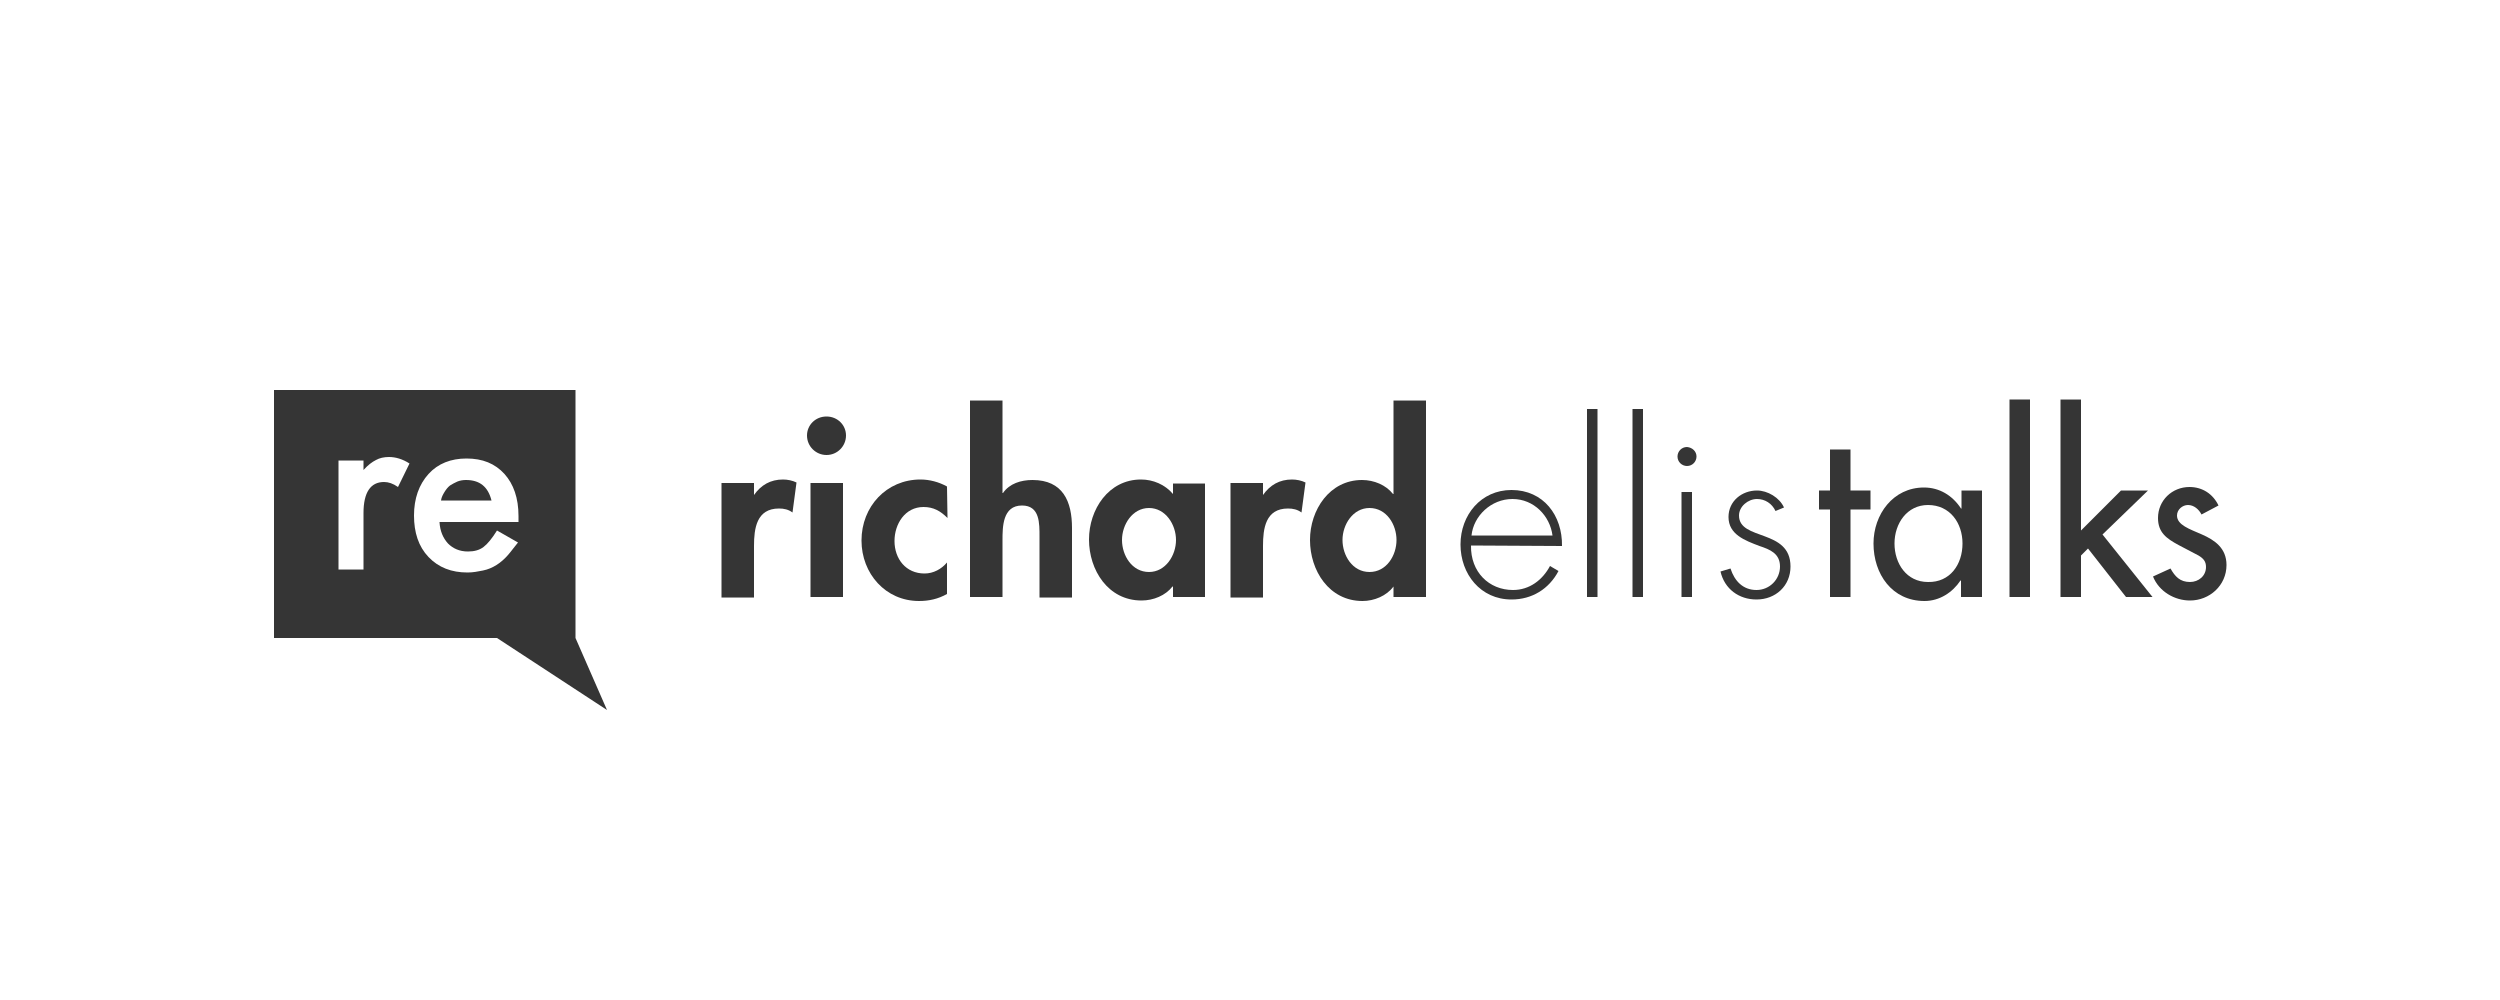
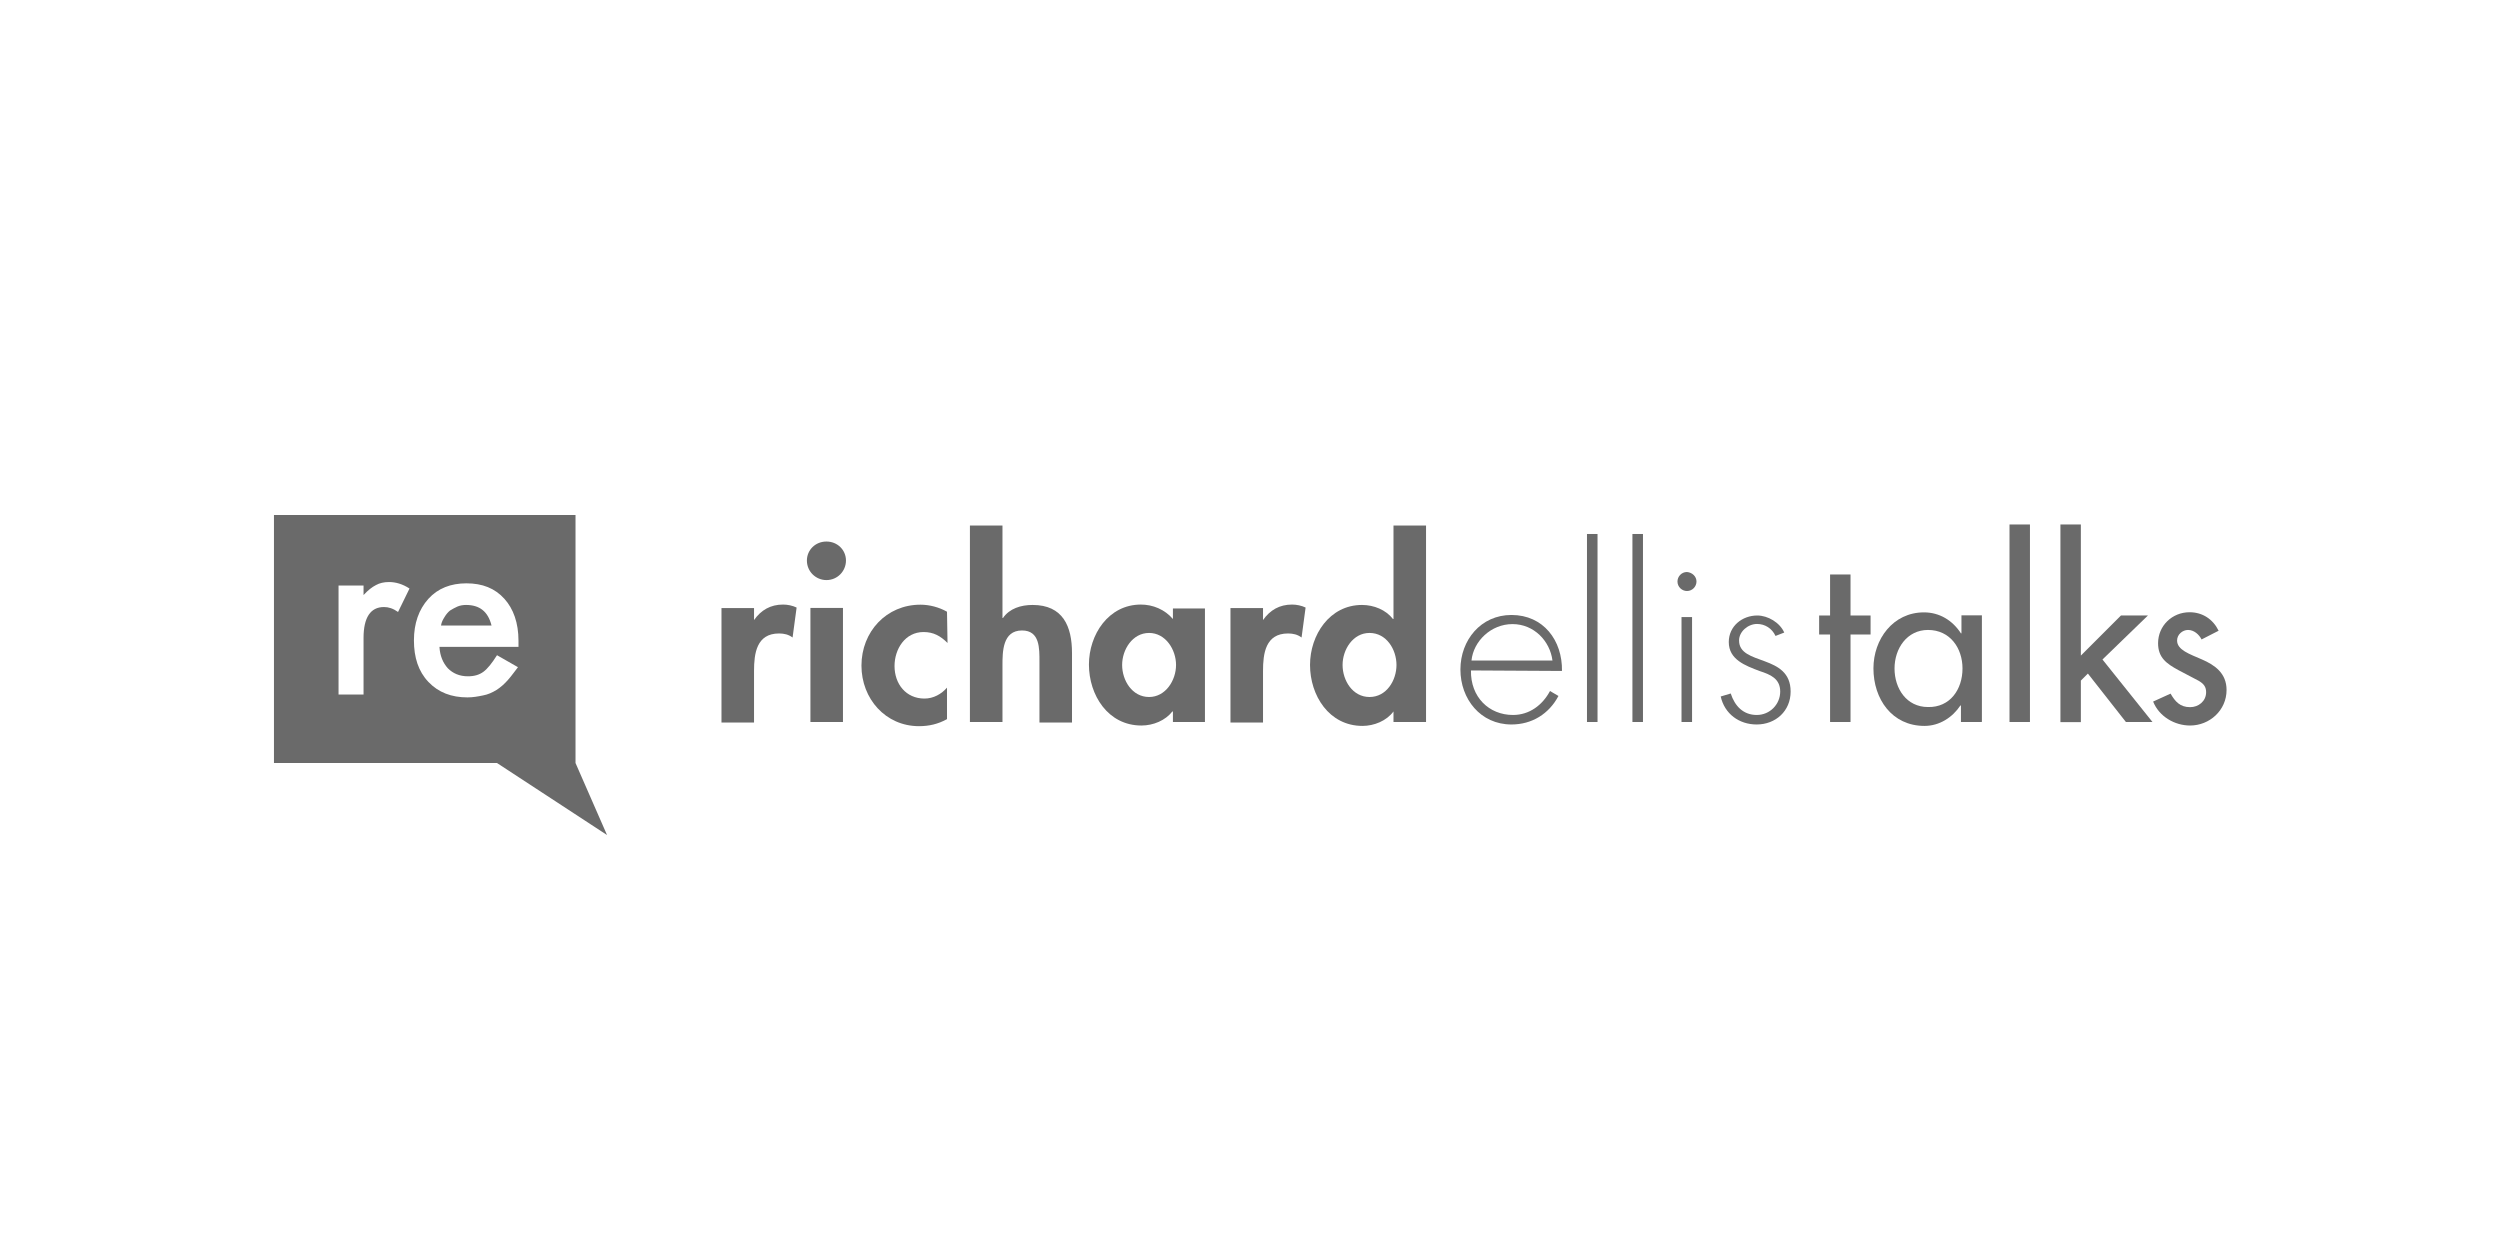
- <svg xmlns="http://www.w3.org/2000/svg" version="1.1" id="Layer_1" x="0px" y="0px" viewBox="0 0 500 200" enable-background="new 0 0 500 200" xml:space="preserve">
+ <svg xmlns="http://www.w3.org/2000/svg" version="1.1" id="Layer_1" x="0px" y="0px" viewBox="0 160 1920 960" enable-background="new 0 160 1920 960" xml:space="preserve">
  <g>
    <g>
-       <path fill="#353535" d="M150.8,99L150.8,99c1.4-2,3.3-3.1,5.8-3.1c0.9,0,1.9,0.2,2.7,0.6l-0.8,6c-0.8-0.6-1.7-0.8-2.7-0.8    c-4.5,0-5,4-5,7.5v10.3h-6.5V96.6h6.5L150.8,99L150.8,99L150.8,99z" />
-       <path fill="#353535" d="M169.2,87.1c0,2.1-1.7,3.9-3.9,3.9c-2.1,0-3.9-1.7-3.9-3.9c0-2.1,1.7-3.8,3.9-3.8S169.2,85,169.2,87.1z     M168.6,119.4h-6.5V96.6h6.5V119.4z" />
-       <path fill="#353535" d="M189.5,103.6c-1.4-1.4-2.8-2.2-4.8-2.2c-3.7,0-5.8,3.4-5.8,6.8c0,3.6,2.3,6.5,6,6.5c1.8,0,3.4-0.9,4.5-2.2    v6.3c-1.8,1-3.6,1.4-5.6,1.4c-6.7,0-11.5-5.5-11.5-12.1c0-6.8,5-12.2,11.8-12.2c1.8,0,3.7,0.5,5.3,1.4L189.5,103.6L189.5,103.6z" />
-       <path fill="#353535" d="M200.5,80.1v18.5h0.1c1.3-1.9,3.6-2.6,5.9-2.6c6.1,0,7.9,4.3,7.9,9.6v13.9h-6.5v-12.1    c0-2.7,0.1-6.3-3.5-6.3c-3.9,0-3.9,4.3-3.9,7v11.3H194V80.1L200.5,80.1L200.5,80.1z" />
-       <path fill="#353535" d="M241,119.4h-6.4v-2.1h-0.1c-1.4,1.8-3.8,2.8-6.2,2.8c-6.7,0-10.5-6.1-10.5-12.2c0-6,3.9-12,10.4-12    c2.4,0,4.8,1,6.4,2.9v-2.1h6.4L241,119.4L241,119.4L241,119.4z M235.2,108c0-3.1-2.1-6.4-5.4-6.4c-3.3,0-5.4,3.3-5.4,6.4    c0,3.1,2,6.4,5.4,6.4C233.1,114.4,235.2,111.1,235.2,108z" />
-       <path fill="#353535" d="M252.6,99L252.6,99c1.4-2,3.3-3.1,5.8-3.1c0.9,0,1.9,0.2,2.7,0.6l-0.8,6c-0.8-0.6-1.7-0.8-2.7-0.8    c-4.5,0-5,4-5,7.5v10.3h-6.5V96.6h6.5L252.6,99L252.6,99L252.6,99z" />
-       <path fill="#353535" d="M278.7,117.3L278.7,117.3c-1.4,1.9-3.9,2.9-6.2,2.9c-6.7,0-10.5-6.1-10.5-12.2c0-6,3.9-12,10.4-12    c2.4,0,4.8,1,6.2,2.8h0.1V80.1h6.5v39.3h-6.5L278.7,117.3L278.7,117.3z M279.3,108c0-3.1-2-6.4-5.4-6.4c-3.3,0-5.4,3.3-5.4,6.4    c0,3.1,2,6.4,5.4,6.4C277.3,114.4,279.3,111.1,279.3,108z" />
-       <path fill="#353535" d="M294.2,109.1c-0.1,5.3,3.6,8.9,8.4,8.9c3.3,0,5.9-2,7.4-4.8l1.7,1c-1.9,3.6-5.3,5.7-9.4,5.7    c-6.2,0-10.2-5.1-10.2-11c0-5.9,4.1-10.9,10.2-10.9c6.4,0,10.2,5.1,10.1,11.2L294.2,109.1L294.2,109.1z M310.5,107.1    c-0.5-3.9-3.7-7.3-8-7.3c-4.3,0-7.8,3.4-8.2,7.3H310.5z" />
-       <path fill="#353535" d="M319.5,119.4h-2.1V81.8h2.1V119.4z" />
-       <path fill="#353535" d="M328.6,119.4h-2.1V81.8h2.1V119.4z" />
-       <path fill="#353535" d="M339.3,91.3c0,1-0.8,1.9-1.9,1.9c-1,0-1.9-0.8-1.9-1.9c0-1,0.8-1.9,1.9-1.9    C338.5,89.5,339.3,90.3,339.3,91.3z M338.4,119.4h-2.1V98.4h2.1V119.4z" />
-       <path fill="#353535" d="M355.1,102.2c-0.7-1.5-2.1-2.4-3.7-2.4c-1.8,0-3.6,1.5-3.6,3.3c0,5.1,10.3,2.6,10.3,10.2    c0,3.9-3,6.6-6.8,6.6c-3.5,0-6.4-2.1-7.2-5.6l2-0.6c0.8,2.5,2.5,4.3,5.2,4.3c2.6,0,4.7-2.1,4.7-4.7c0-2.6-2-3.4-4.1-4.1    c-2.9-1.1-6.2-2.3-6.2-5.8c0-3.2,2.7-5.3,5.7-5.3c2.1,0,4.5,1.4,5.4,3.4L355.1,102.2z" />
-       <path fill="#353535" d="M370.1,119.4H366v-17.5h-2.2v-3.8h2.2v-8.2h4.1v8.2h4v3.8h-4V119.4z" />
-       <path fill="#353535" d="M396.3,119.4h-4.1v-3.3h-0.1c-1.6,2.4-4.2,4.1-7.2,4.1c-6.5,0-10.2-5.4-10.2-11.5    c0-5.8,3.9-11.2,10.1-11.2c3.1,0,5.7,1.6,7.4,4.2h0.1v-3.6h4.1V119.4z M392.5,108.7c0-4.1-2.5-7.7-6.9-7.7c-4.2,0-6.7,3.7-6.7,7.7    c0,4,2.4,7.7,6.7,7.7C390,116.5,392.5,112.9,392.5,108.7z" />
-       <path fill="#353535" d="M406,119.4h-4.1V79.9h4.1V119.4z" />
-       <path fill="#353535" d="M416.2,106.1l8-8h5.4l-9.1,8.8l10,12.5h-5.3l-7.6-9.7l-1.4,1.4v8.3h-4.1V79.9h4.1L416.2,106.1L416.2,106.1    z" />
-       <path fill="#353535" d="M440.3,102.9c-0.5-1-1.5-1.9-2.7-1.9c-1.1,0-2.2,0.9-2.2,2.1c0,1.9,2.5,2.7,5,3.8c2.5,1.1,4.9,2.7,4.9,6.1    c0,4.1-3.4,7.1-7.3,7.1c-3.1,0-6.2-1.8-7.4-4.8l3.5-1.6c0.9,1.6,1.9,2.7,3.9,2.7c1.7,0,3.2-1.2,3.2-3c0-1.1-0.5-1.7-1.5-2.3    l-4-2.1c-2.4-1.3-4.1-2.5-4.1-5.4c0-3.5,2.8-6.2,6.3-6.2c2.6,0,4.7,1.4,5.8,3.7L440.3,102.9z" />
+       <path fill="#6A6A6A" d="M579.1,636.2L579.1,636.2c5.4-7.7,12.7-11.9,22.3-11.9c3.5,0,7.3,0.8,10.4,2.3l-3.1,23    c-3.1-2.3-6.5-3.1-10.4-3.1c-17.3,0-19.2,15.4-19.2,28.8v39.6h-25v-87.9h25V636.2L579.1,636.2L579.1,636.2z" />
+       <path fill="#6A6A6A" d="M649.7,590.5c0,8.1-6.5,15-15,15c-8.1,0-15-6.5-15-15c0-8.1,6.5-14.6,15-14.6S649.7,582.4,649.7,590.5z     M647.4,714.5h-25v-87.6h25V714.5z" />
+       <path fill="#6A6A6A" d="M727.7,653.8c-5.4-5.4-10.8-8.4-18.4-8.4c-14.2,0-22.3,13.1-22.3,26.1c0,13.8,8.8,25,23,25    c6.9,0,13.1-3.5,17.3-8.4v24.2c-6.9,3.8-13.8,5.4-21.5,5.4c-25.7,0-44.2-21.1-44.2-46.5c0-26.1,19.2-46.8,45.3-46.8    c6.9,0,14.2,1.9,20.4,5.4L727.7,653.8L727.7,653.8z" />
+       <path fill="#6A6A6A" d="M769.9,563.6v71h0.4c5-7.3,13.8-10,22.7-10c23.4,0,30.3,16.5,30.3,36.9v53.4h-25v-46.5    c0-10.4,0.4-24.2-13.4-24.2c-15,0-15,16.5-15,26.9v43.4h-25V563.6H769.9L769.9,563.6z" />
+       <path fill="#6A6A6A" d="M925.4,714.5h-24.6v-8.1h-0.4c-5.4,6.9-14.6,10.8-23.8,10.8c-25.7,0-40.3-23.4-40.3-46.8    c0-23,15-46.1,39.9-46.1c9.2,0,18.4,3.8,24.6,11.1v-8.1h24.6L925.4,714.5L925.4,714.5L925.4,714.5z M903.2,670.7    c0-11.9-8.1-24.6-20.7-24.6c-12.7,0-20.7,12.7-20.7,24.6s7.7,24.6,20.7,24.6C895.1,695.3,903.2,682.6,903.2,670.7z" />
+       <path fill="#6A6A6A" d="M970,636.2L970,636.2c5.4-7.7,12.7-11.9,22.3-11.9c3.5,0,7.3,0.8,10.4,2.3l-3.1,23    c-3.1-2.3-6.5-3.1-10.4-3.1c-17.3,0-19.2,15.4-19.2,28.8v39.6h-25v-87.9h25V636.2L970,636.2L970,636.2z" />
+       <path fill="#6A6A6A" d="M1070.2,706.4L1070.2,706.4c-5.4,7.3-15,11.1-23.8,11.1c-25.7,0-40.3-23.4-40.3-46.8    c0-23,15-46.1,39.9-46.1c9.2,0,18.4,3.8,23.8,10.8h0.4v-71.8h25v150.9h-25V706.4L1070.2,706.4z M1072.5,670.7    c0-11.9-7.7-24.6-20.7-24.6c-12.7,0-20.7,12.7-20.7,24.6s7.7,24.6,20.7,24.6C1064.8,695.3,1072.5,682.6,1072.5,670.7z" />
+       <path fill="#6A6A6A" d="M1129.7,674.9c-0.4,20.4,13.8,34.2,32.3,34.2c12.7,0,22.7-7.7,28.4-18.4l6.5,3.8    c-7.3,13.8-20.4,21.9-36.1,21.9c-23.8,0-39.2-19.6-39.2-42.2s15.7-41.9,39.2-41.9c24.6,0,39.2,19.6,38.8,43L1129.7,674.9    L1129.7,674.9z M1192.3,667.3c-1.9-15-14.2-28-30.7-28s-30,13.1-31.5,28H1192.3z" />
+       <path fill="#6A6A6A" d="M1226.9,714.5h-8.1V570.1h8.1V714.5z" />
+       <path fill="#6A6A6A" d="M1261.8,714.5h-8.1V570.1h8.1V714.5z" />
+       <path fill="#6A6A6A" d="M1302.9,606.6c0,3.8-3.1,7.3-7.3,7.3c-3.8,0-7.3-3.1-7.3-7.3c0-3.8,3.1-7.3,7.3-7.3    C1299.8,599.7,1302.9,602.8,1302.9,606.6z M1299.5,714.5h-8.1v-80.6h8.1V714.5z" />
+       <path fill="#6A6A6A" d="M1363.6,648.4c-2.7-5.8-8.1-9.2-14.2-9.2c-6.9,0-13.8,5.8-13.8,12.7c0,19.6,39.6,10,39.6,39.2    c0,15-11.5,25.3-26.1,25.3c-13.4,0-24.6-8.1-27.6-21.5l7.7-2.3c3.1,9.6,9.6,16.5,20,16.5c10,0,18-8.1,18-18    c0-10-7.7-13.1-15.7-15.7c-11.1-4.2-23.8-8.8-23.8-22.3c0-12.3,10.4-20.4,21.9-20.4c8.1,0,17.3,5.4,20.7,13.1L1363.6,648.4z" />
+       <path fill="#6A6A6A" d="M1421.2,714.5h-15.7v-67.2h-8.4v-14.6h8.4v-31.5h15.7v31.5h15.4v14.6h-15.4V714.5z" />
+       <path fill="#6A6A6A" d="M1521.8,714.5H1506v-12.7h-0.4c-6.1,9.2-16.1,15.7-27.6,15.7c-25,0-39.2-20.7-39.2-44.2    c0-22.3,15-43,38.8-43c11.9,0,21.9,6.1,28.4,16.1h0.4v-13.8h15.7v81.8H1521.8z M1507.2,673.4c0-15.7-9.6-29.6-26.5-29.6    c-16.1,0-25.7,14.2-25.7,29.6c0,15.4,9.2,29.6,25.7,29.6C1497.6,703.4,1507.2,689.5,1507.2,673.4z" />
+       <path fill="#6A6A6A" d="M1559,714.5h-15.7V562.8h15.7V714.5z" />
+       <path fill="#6A6A6A" d="M1598.2,663.4l30.7-30.7h20.7l-34.9,33.8l38.4,48h-20.4l-29.2-37.2l-5.4,5.4v31.9h-15.7V562.8h15.7V663.4    L1598.2,663.4z" />
+       <path fill="#6A6A6A" d="M1690.8,651.1c-1.9-3.8-5.8-7.3-10.4-7.3c-4.2,0-8.4,3.5-8.4,8.1c0,7.3,9.6,10.4,19.2,14.6    c9.6,4.2,18.8,10.4,18.8,23.4c0,15.7-13.1,27.3-28,27.3c-11.9,0-23.8-6.9-28.4-18.4l13.4-6.1c3.5,6.1,7.3,10.4,15,10.4    c6.5,0,12.3-4.6,12.3-11.5c0-4.2-1.9-6.5-5.8-8.8l-15.4-8.1c-9.2-5-15.7-9.6-15.7-20.7c0-13.4,10.8-23.8,24.2-23.8    c10,0,18,5.4,22.3,14.2L1690.8,651.1z" />
    </g>
    <g>
-       <path fill="#353535" d="M115.1,127.6V78H54.8v49.6h44.6l22,14.4L115.1,127.6z M79.6,97.4c-1-0.7-1.9-1-2.8-1    c-2.7,0-4.1,2.1-4.1,6.2v11.3h-5V92.1h0h5V94c0.9-1,1.7-1.6,2.5-2c0.7-0.4,1.6-0.6,2.6-0.6c1.3,0,2.7,0.4,4.1,1.3L79.6,97.4z     M101.6,111c-0.7,0.8-1.5,1.5-2.3,2c-0.8,0.5-1.7,0.9-2.7,1.1c-1,0.2-2,0.4-3.1,0.4c-3.2,0-5.8-1-7.8-3.1c-2-2.1-2.9-4.9-2.9-8.3    c0-3.4,1-6.2,2.9-8.3c1.9-2.1,4.5-3.1,7.6-3.1c3.2,0,5.7,1,7.6,3.1c1.8,2,2.8,4.8,2.8,8.4l0,1.2H87.9c0.1,1.8,0.7,3.2,1.7,4.3    c1,1,2.3,1.6,4,1.6c1.3,0,2.3-0.3,3.1-0.9c0.8-0.6,1.7-1.7,2.7-3.3l4.2,2.4C103,109.2,102.3,110.2,101.6,111z" />
-       <path fill="#353535" d="M93.2,96c-0.6,0-1.2,0.1-1.7,0.3c-0.5,0.2-1,0.5-1.5,0.8c-0.4,0.3-0.8,0.8-1.1,1.3c-0.3,0.5-0.6,1-0.7,1.7    h10.1C97.6,97.3,95.9,96,93.2,96z" />
+       <path fill="#6A6A6A" d="M442,746V555.5H210.4V746h171.3l84.5,55.3L442,746z M305.7,630c-3.8-2.7-7.3-3.8-10.8-3.8    c-10.4,0-15.7,8.1-15.7,23.8v43.4H260v-83.7l0,0h19.2v7.3c3.5-3.8,6.5-6.1,9.6-7.7c2.7-1.5,6.1-2.3,10-2.3c5,0,10.4,1.5,15.7,5    L305.7,630z M390.1,682.2c-2.7,3.1-5.8,5.8-8.8,7.7c-3.1,1.9-6.5,3.5-10.4,4.2c-3.8,0.8-7.7,1.5-11.9,1.5    c-12.3,0-22.3-3.8-30-11.9c-7.7-8.1-11.1-18.8-11.1-31.9c0-13.1,3.8-23.8,11.1-31.9c7.3-8.1,17.3-11.9,29.2-11.9    c12.3,0,21.9,3.8,29.2,11.9c6.9,7.7,10.8,18.4,10.8,32.3v4.6h-60.7c0.4,6.9,2.7,12.3,6.5,16.5c3.8,3.8,8.8,6.1,15.4,6.1    c5,0,8.8-1.2,11.9-3.5c3.1-2.3,6.5-6.5,10.4-12.7l16.1,9.2C395.5,675.3,392.8,679.2,390.1,682.2z" />
+       <path fill="#6A6A6A" d="M357.9,624.6c-2.3,0-4.6,0.4-6.5,1.2c-1.9,0.8-3.8,1.9-5.8,3.1c-1.5,1.2-3.1,3.1-4.2,5    c-1.2,1.9-2.3,3.8-2.7,6.5h38.8C374.8,629.6,368.3,624.6,357.9,624.6z" />
    </g>
  </g>
</svg>
